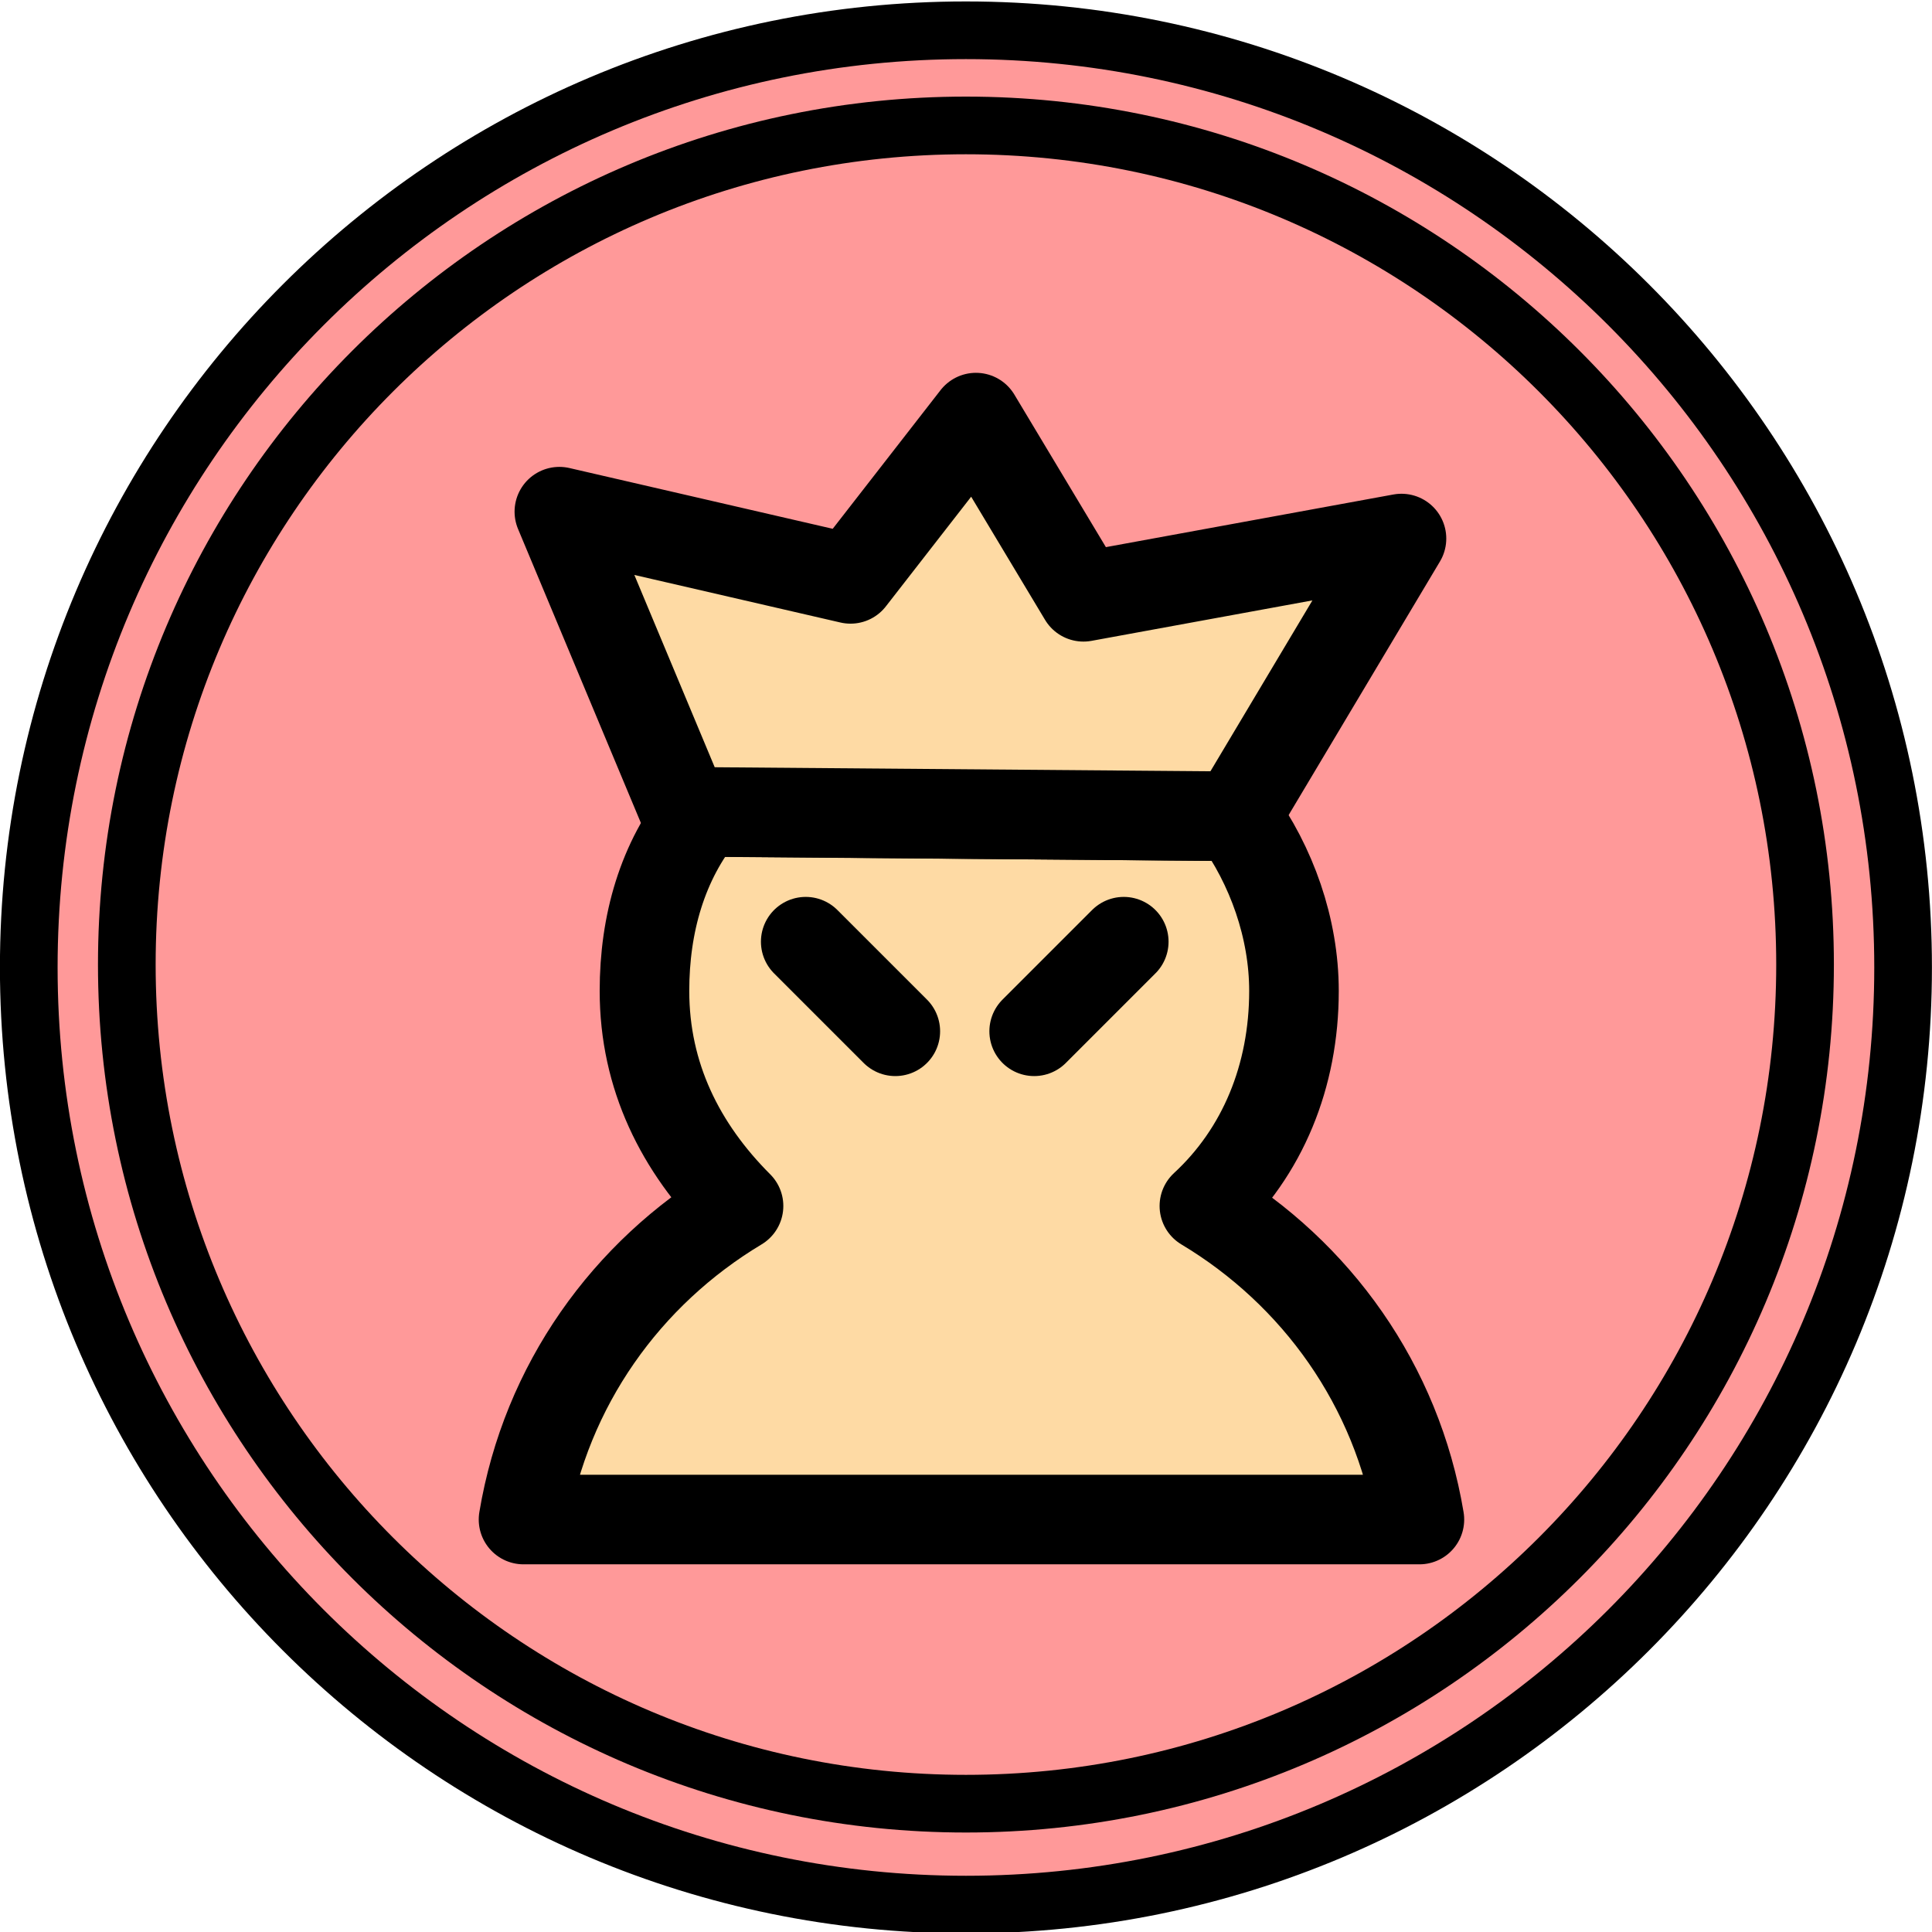
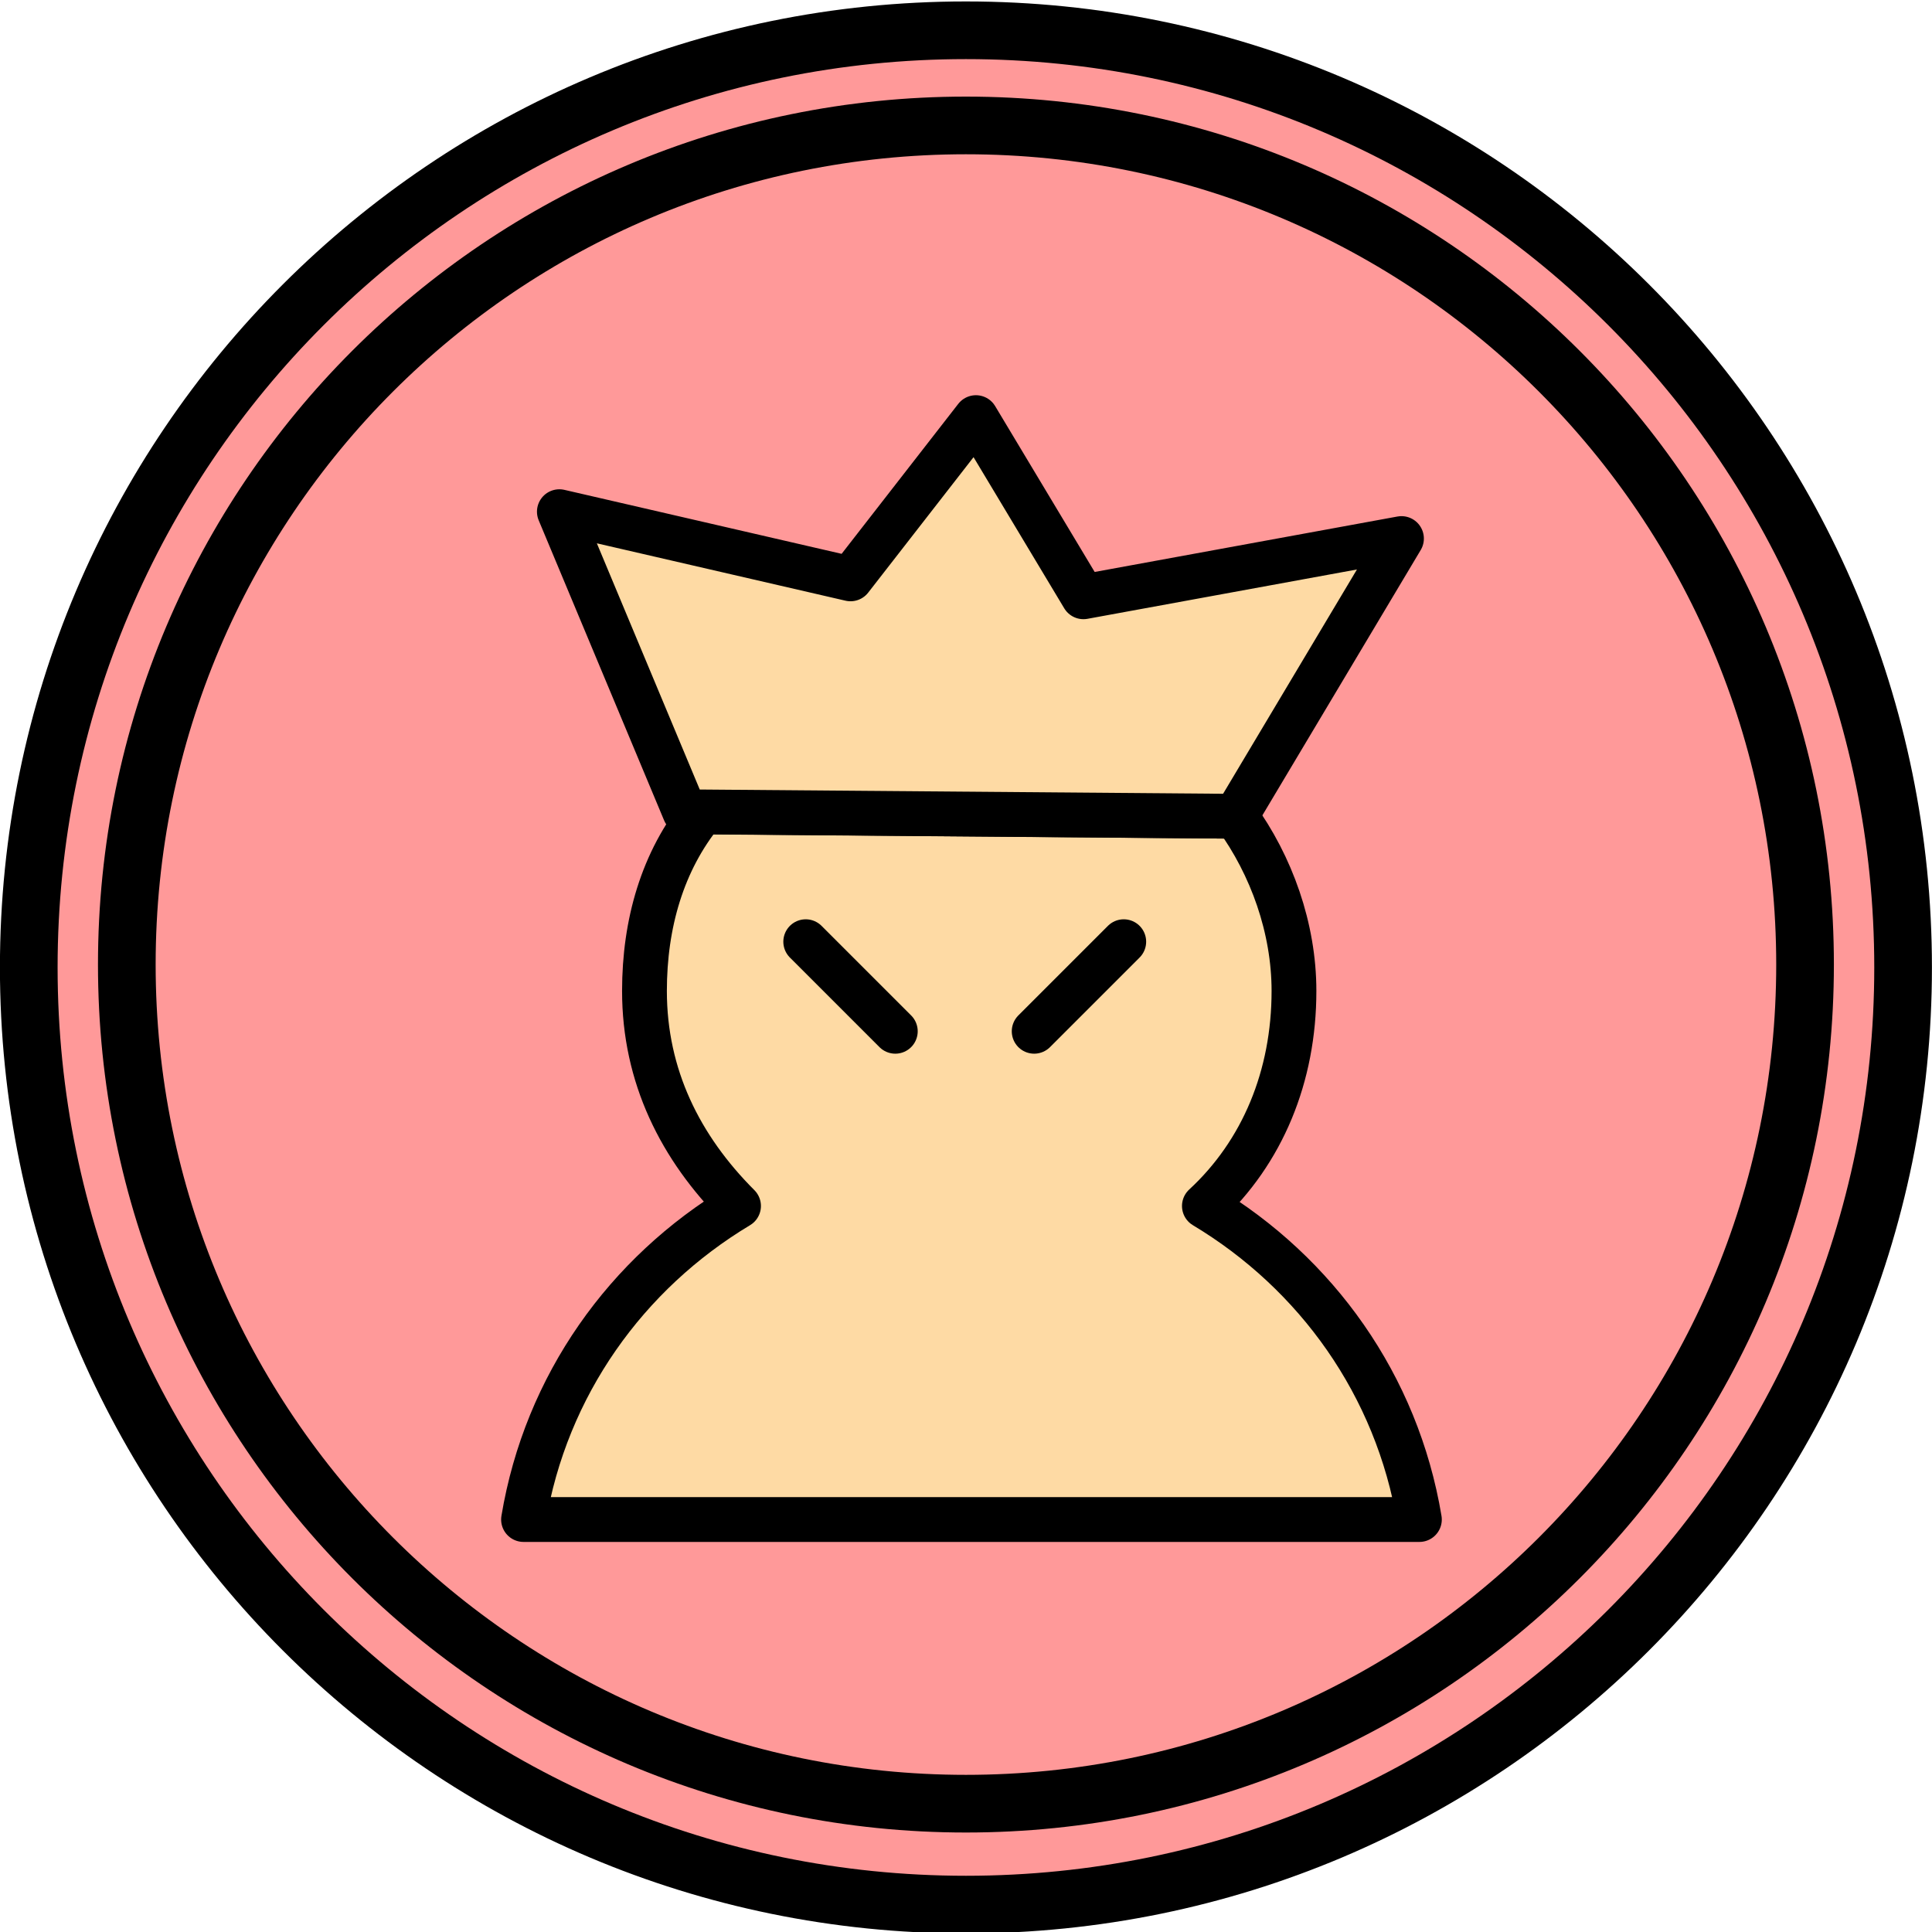
<svg xmlns="http://www.w3.org/2000/svg" version="1.1" id="Capa_1" x="0px" y="0px" viewBox="0 0 67 67" style="enable-background:new 0 0 67 67;" xml:space="preserve">
  <style type="text/css">
	.st0{fill:#FF9999;stroke:#000000;stroke-width:2;stroke-linecap:round;stroke-linejoin:bevel;}
	.st1{fill:#FF9999;stroke:#000000;stroke-width:2;stroke-linecap:round;stroke-linejoin:bevel;stroke-miterlimit:3.583;}
- 	.st2{fill:#FEDAA4;stroke:#000000;stroke-width:2;stroke-linecap:round;stroke-linejoin:round;stroke-miterlimit:6.214;}
- 	.st3{fill:#FEDAA4;stroke:#000000;stroke-width:2;stroke-linejoin:round;stroke-miterlimit:6.214;}
- 	.st4{fill:#FEDAA4;stroke:#000000;stroke-width:2;stroke-linecap:round;stroke-miterlimit:6.214;}
+ 	.st2{fill:#FEDAA4;stroke:#000000;stroke-linecap:round;stroke-linejoin:round;stroke-miterlimit:9.652;}
+ 	.st3{fill:#FEDAA4;stroke:#000000;stroke-linejoin:round;stroke-miterlimit:9.652;}
+ 	.st4{fill:#FEDAA4;stroke:#000000;stroke-linecap:round;stroke-miterlimit:9.652;}
</style>
  <g transform="translate(-217.69 -10.75)">
    <text transform="matrix(1 0 0 1 11.542 51.5312)" style="font-family:'Arial-ItalicMT'; font-size:18px;"> </text>
    <g transform="translate(-8.8123 .5)">
      <g>
        <circle class="st0" cx="260" cy="43.8" r="32.5" />
        <circle class="st1" cx="260" cy="43.7" r="29.1" />
      </g>
      <g transform="matrix(1.5534 0 0 1.5534 -400.78 -588.55)">
        <path class="st2" d="M419.5,403.6c-0.9,1.1-1.3,2.5-1.3,4c0,1.9,0.8,3.5,2.1,4.8c-2.5,1.5-4.3,4-4.8,7h20c-0.5-3-2.3-5.5-4.8-7     c1.3-1.2,2-2.9,2-4.8c0-1.4-0.5-2.8-1.3-3.9L419.5,403.6z" />
        <path class="st3" d="M431.4,403.7l-12.3-0.1l-2.8-6.7l6.5,1.5l2.8-3.6l2.4,4l7.1-1.3L431.4,403.7L431.4,403.7z" />
        <path class="st4" d="M428.9,406.5l-2,2l0,0" />
        <path class="st4" d="M421.8,406.5l2,2l0,0" />
      </g>
    </g>
  </g>
</svg>
